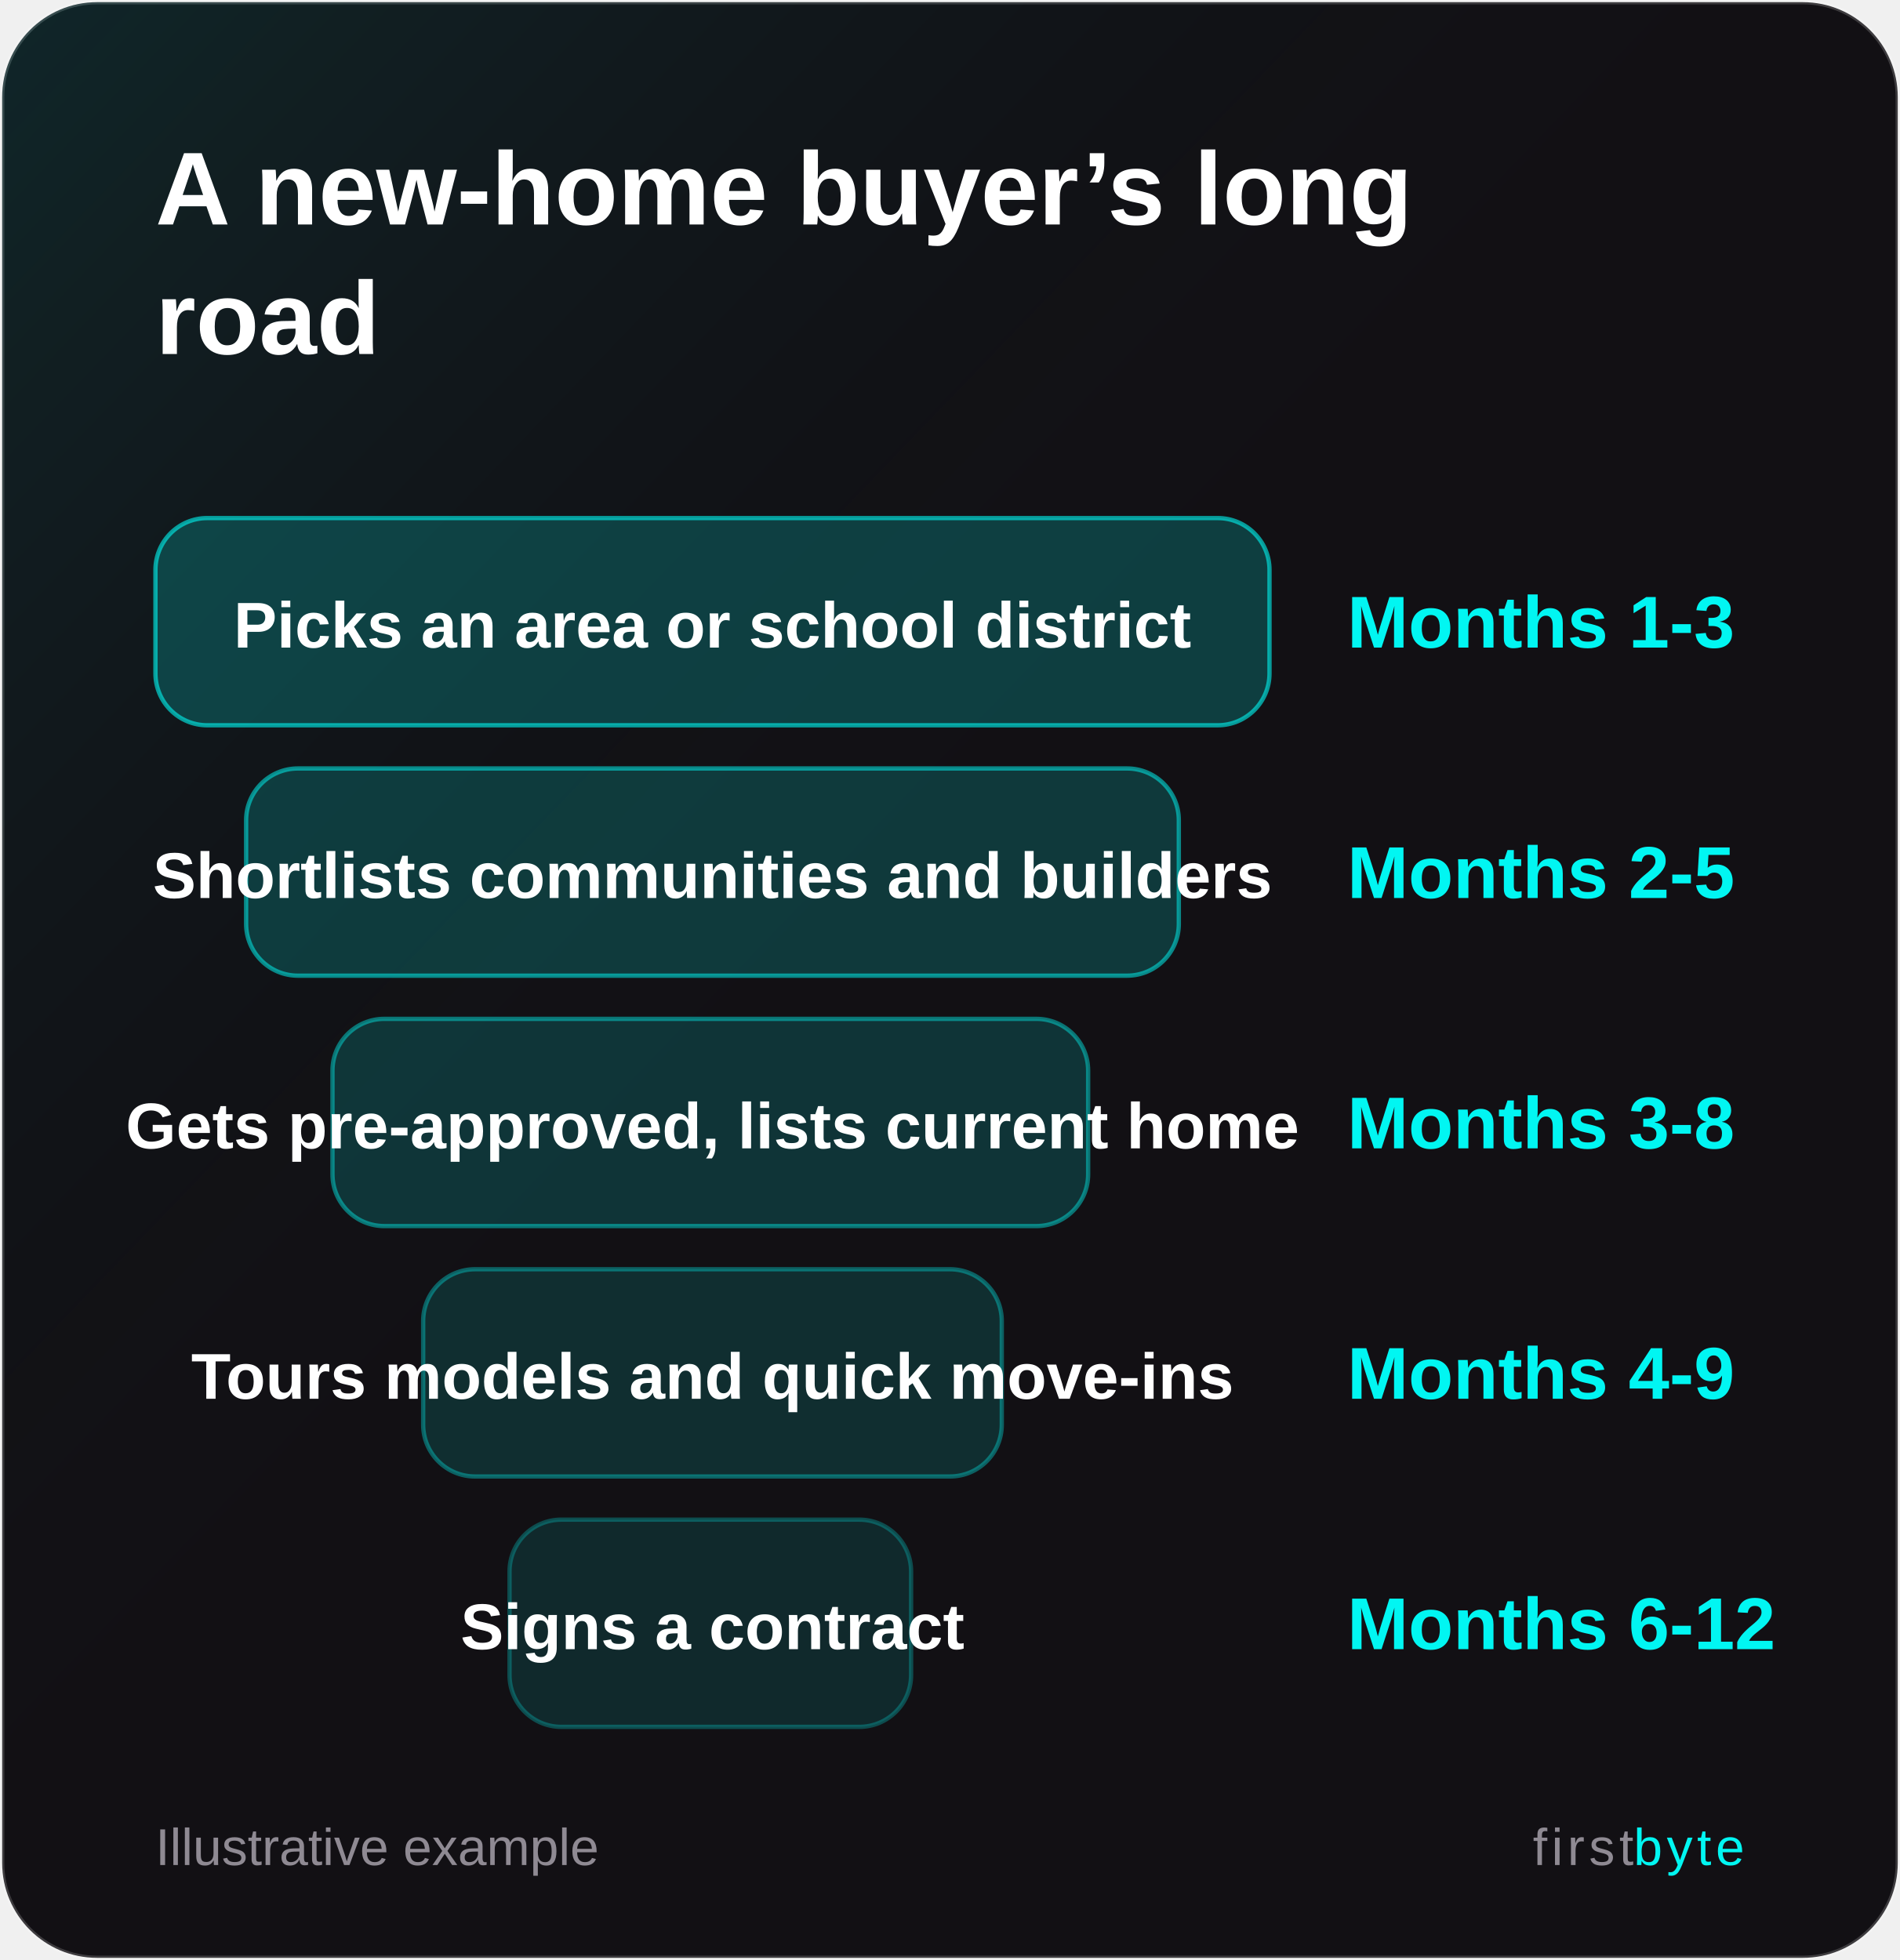
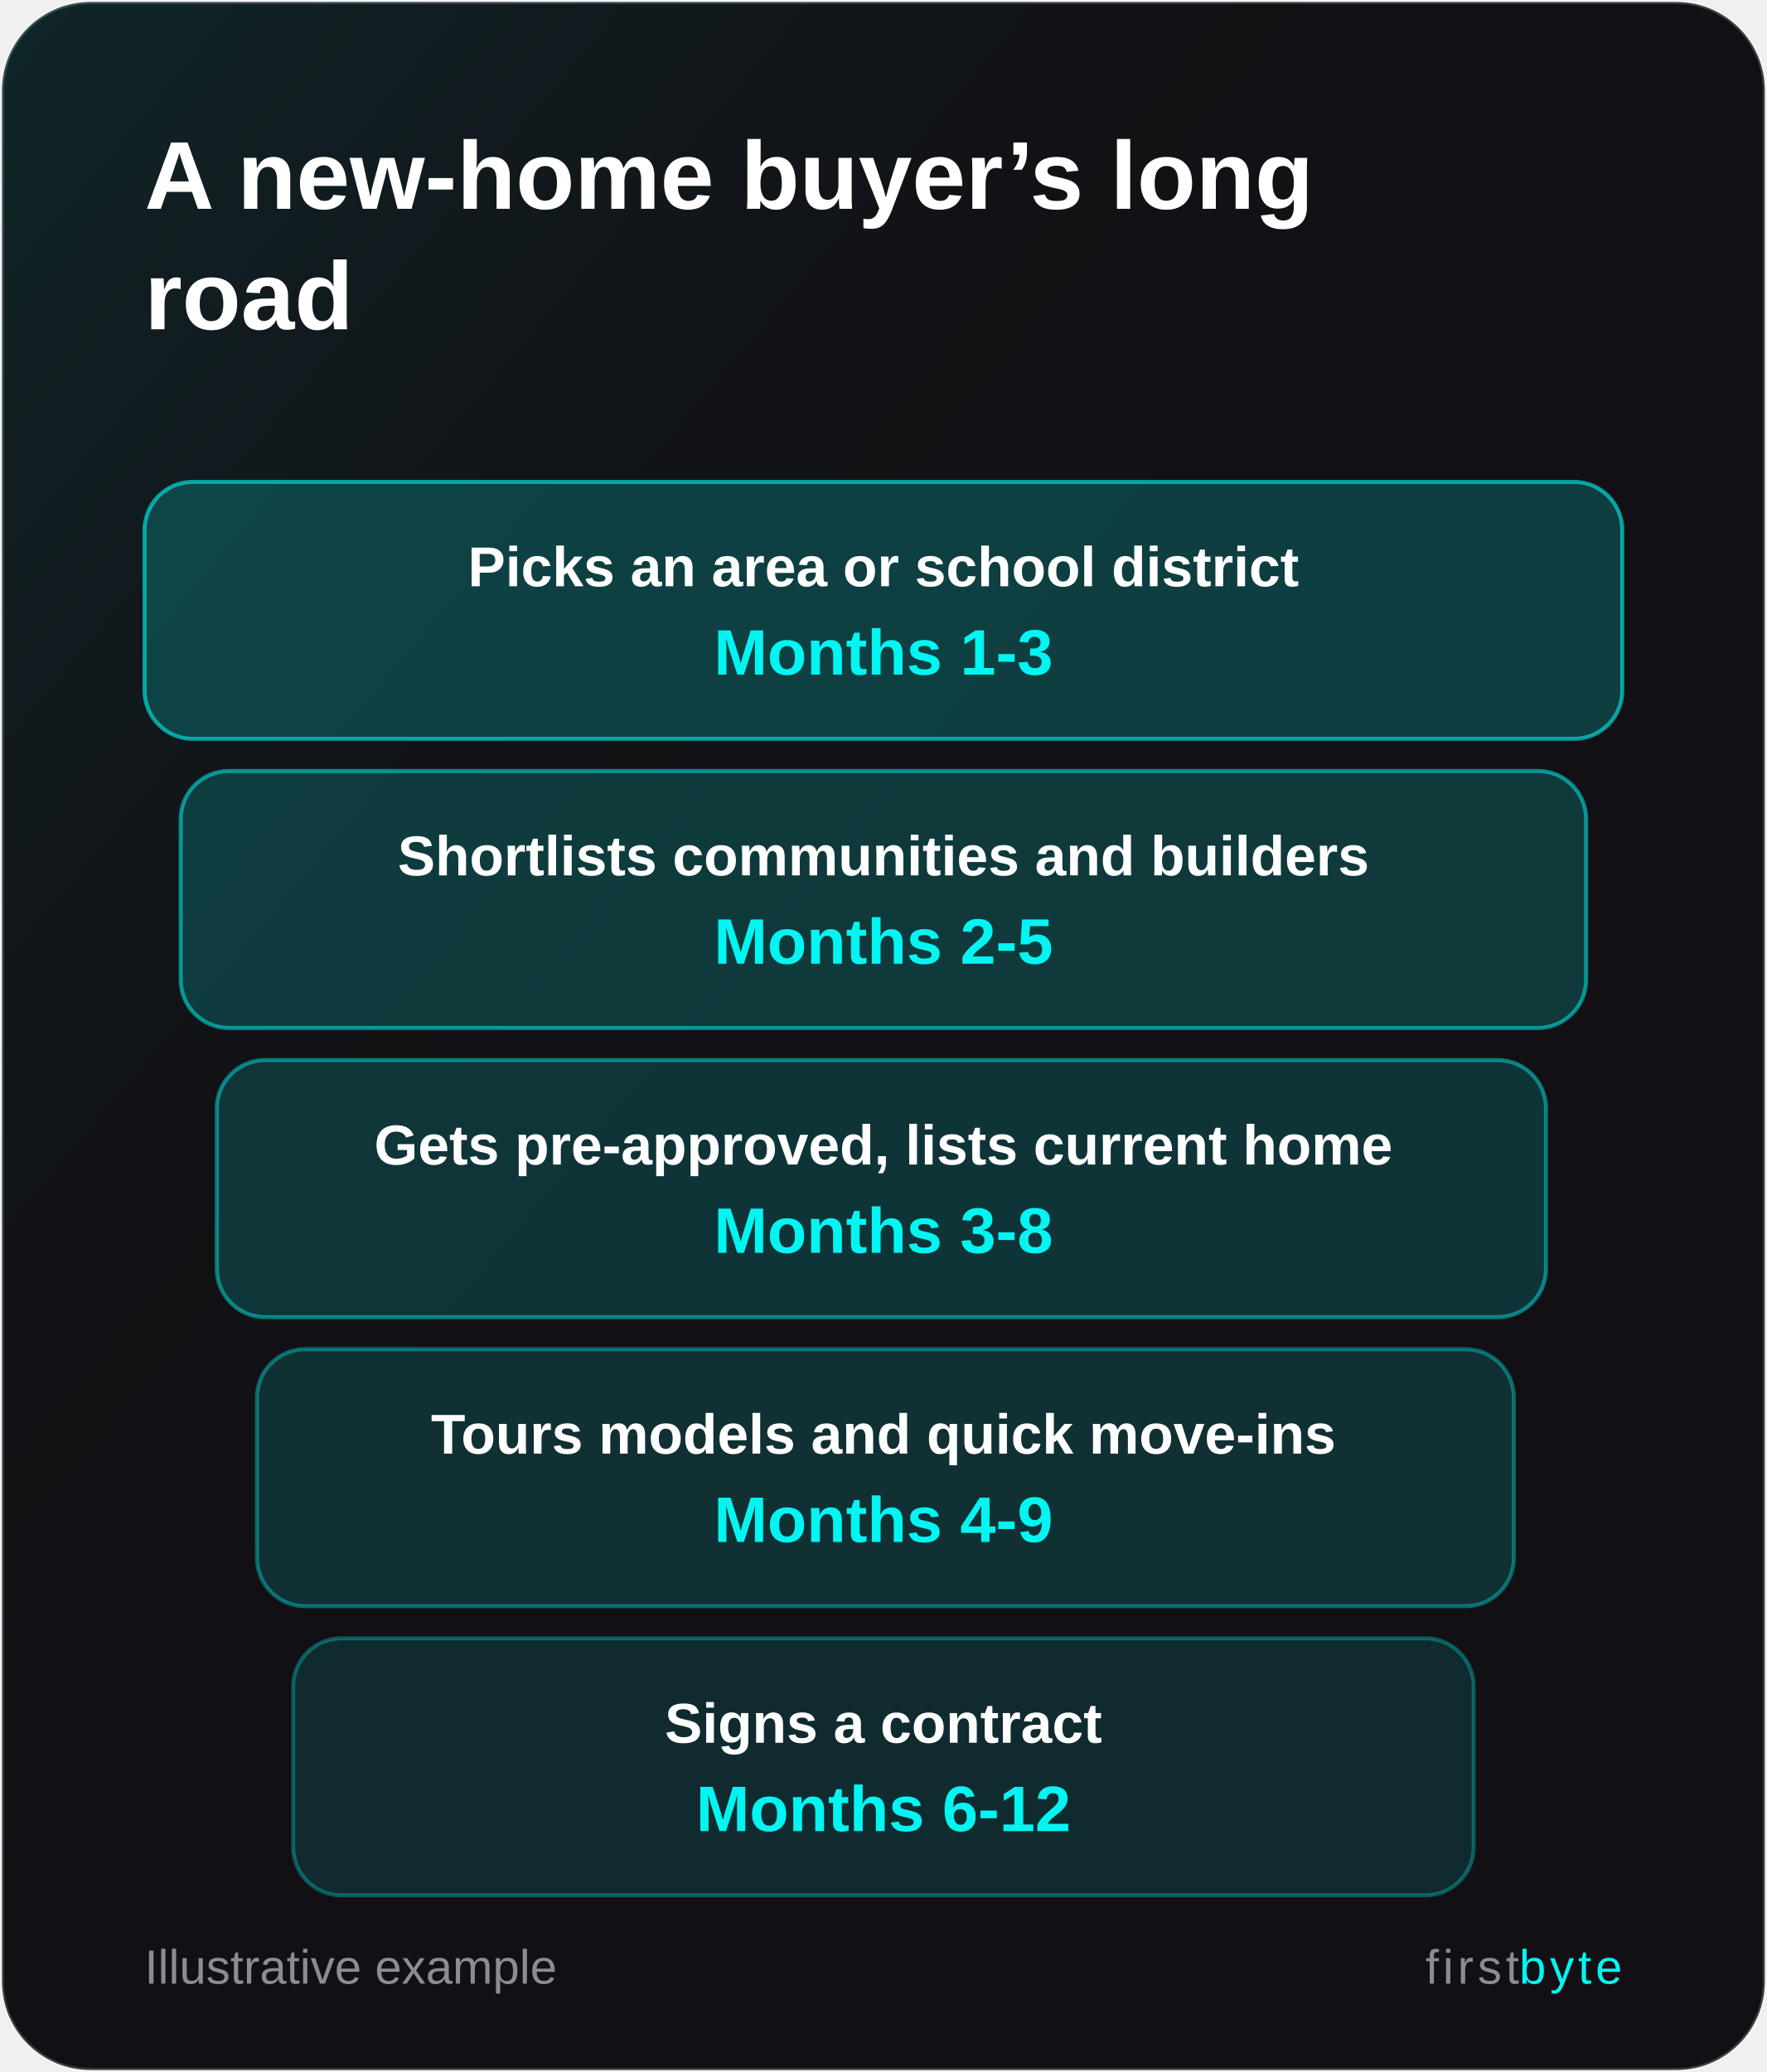
- <svg xmlns="http://www.w3.org/2000/svg" viewBox="0 0 440 454" width="440" height="454" role="img" aria-labelledby="t592147">
+ <svg xmlns="http://www.w3.org/2000/svg" viewBox="0 0 440 516" width="440" height="516" role="img" aria-labelledby="t633361">
  <defs>
-     <linearGradient id="g592147" x1="0" y1="0" x2="1" y2="1">
+     <linearGradient id="g633361" x1="0" y1="0" x2="1" y2="1">
      <stop offset="0" stop-color="#01f6f2" stop-opacity=".10" />
      <stop offset=".5" stop-color="#121014" stop-opacity="0" />
    </linearGradient>
-     <linearGradient id="bar592147" x1="0" y1="0" x2="1" y2="0">
+     <linearGradient id="bar633361" x1="0" y1="0" x2="1" y2="0">
      <stop offset="0" stop-color="#01f6f2" />
      <stop offset="1" stop-color="#3ad7ff" />
    </linearGradient>
  </defs>
-   <rect x=".5" y=".5" width="439" height="453" rx="22" fill="#121014" stroke="rgba(255,255,255,.18)" />
-   <rect x=".5" y=".5" width="439" height="453" rx="22" fill="url(#g592147)" />
+   <rect x=".5" y=".5" width="439" height="515" rx="22" fill="#121014" stroke="rgba(255,255,255,.18)" />
+   <rect x=".5" y=".5" width="439" height="515" rx="22" fill="url(#g633361)" />
  <text x="36" y="52" fill="#ffffff" font-family="'Funnel Display', Figtree, 'Helvetica Neue', Arial, sans-serif" font-size="24" font-weight="600">
    <tspan x="36" dy="0">A new-home buyer’s long</tspan>
    <tspan x="36" dy="30">road</tspan>
  </text>
-   <rect x="36" y="120" width="258" height="48" rx="12" fill="#01f6f2" fill-opacity="0.20" stroke="#01f6f2" stroke-opacity="0.60" />
-   <text x="165" y="150" text-anchor="middle" fill="#ffffff" font-family="Figtree, 'Helvetica Neue', Arial, sans-serif" font-size="15" font-weight="600">Picks an area or school district</text>
-   <text x="312" y="150" fill="#01f6f2" font-family="'Funnel Display', Figtree, 'Helvetica Neue', Arial, sans-serif" font-size="17" font-weight="600">Months 1-3</text>
-   <rect x="57" y="178" width="216" height="48" rx="12" fill="#01f6f2" fill-opacity="0.18" stroke="#01f6f2" stroke-opacity="0.52" />
-   <text x="165" y="208" text-anchor="middle" fill="#ffffff" font-family="Figtree, 'Helvetica Neue', Arial, sans-serif" font-size="15" font-weight="600">Shortlists communities and builders</text>
-   <text x="312" y="208" fill="#01f6f2" font-family="'Funnel Display', Figtree, 'Helvetica Neue', Arial, sans-serif" font-size="17" font-weight="600">Months 2-5</text>
-   <rect x="77" y="236" width="175" height="48" rx="12" fill="#01f6f2" fill-opacity="0.16" stroke="#01f6f2" stroke-opacity="0.43" />
-   <text x="165" y="266" text-anchor="middle" fill="#ffffff" font-family="Figtree, 'Helvetica Neue', Arial, sans-serif" font-size="15" font-weight="600">Gets pre-approved, lists current home</text>
-   <text x="312" y="266" fill="#01f6f2" font-family="'Funnel Display', Figtree, 'Helvetica Neue', Arial, sans-serif" font-size="17" font-weight="600">Months 3-8</text>
-   <rect x="98" y="294" width="134" height="48" rx="12" fill="#01f6f2" fill-opacity="0.13" stroke="#01f6f2" stroke-opacity="0.35" />
-   <text x="165" y="324" text-anchor="middle" fill="#ffffff" font-family="Figtree, 'Helvetica Neue', Arial, sans-serif" font-size="15" font-weight="600">Tours models and quick move-ins</text>
-   <text x="312" y="324" fill="#01f6f2" font-family="'Funnel Display', Figtree, 'Helvetica Neue', Arial, sans-serif" font-size="17" font-weight="600">Months 4-9</text>
-   <rect x="118" y="352" width="93" height="48" rx="12" fill="#01f6f2" fill-opacity="0.11" stroke="#01f6f2" stroke-opacity="0.26" />
-   <text x="165" y="382" text-anchor="middle" fill="#ffffff" font-family="Figtree, 'Helvetica Neue', Arial, sans-serif" font-size="15" font-weight="600">Signs a contract</text>
-   <text x="312" y="382" fill="#01f6f2" font-family="'Funnel Display', Figtree, 'Helvetica Neue', Arial, sans-serif" font-size="17" font-weight="600">Months 6-12</text>
-   <text x="36" y="432" fill="#8f8a93" font-family="Figtree, 'Helvetica Neue', Arial, sans-serif" font-size="12">
+   <rect x="36" y="120" width="368" height="64" rx="12" fill="#01f6f2" fill-opacity="0.20" stroke="#01f6f2" stroke-opacity="0.60" />
+   <text x="220" y="146" text-anchor="middle" fill="#ffffff" font-family="Figtree, 'Helvetica Neue', Arial, sans-serif" font-size="14" font-weight="600">
+     <tspan x="220" dy="0">Picks an area or school district</tspan>
+   </text>
+   <text x="220" y="168" text-anchor="middle" fill="#01f6f2" font-family="'Funnel Display', Figtree, 'Helvetica Neue', Arial, sans-serif" font-size="16" font-weight="600">Months 1-3</text>
+   <rect x="45" y="192" width="350" height="64" rx="12" fill="#01f6f2" fill-opacity="0.18" stroke="#01f6f2" stroke-opacity="0.53" />
+   <text x="220" y="218" text-anchor="middle" fill="#ffffff" font-family="Figtree, 'Helvetica Neue', Arial, sans-serif" font-size="14" font-weight="600">
+     <tspan x="220" dy="0">Shortlists communities and builders</tspan>
+   </text>
+   <text x="220" y="240" text-anchor="middle" fill="#01f6f2" font-family="'Funnel Display', Figtree, 'Helvetica Neue', Arial, sans-serif" font-size="16" font-weight="600">Months 2-5</text>
+   <rect x="54" y="264" width="331" height="64" rx="12" fill="#01f6f2" fill-opacity="0.16" stroke="#01f6f2" stroke-opacity="0.46" />
+   <text x="220" y="290" text-anchor="middle" fill="#ffffff" font-family="Figtree, 'Helvetica Neue', Arial, sans-serif" font-size="14" font-weight="600">
+     <tspan x="220" dy="0">Gets pre-approved, lists current home</tspan>
+   </text>
+   <text x="220" y="312" text-anchor="middle" fill="#01f6f2" font-family="'Funnel Display', Figtree, 'Helvetica Neue', Arial, sans-serif" font-size="16" font-weight="600">Months 3-8</text>
+   <rect x="64" y="336" width="313" height="64" rx="12" fill="#01f6f2" fill-opacity="0.14" stroke="#01f6f2" stroke-opacity="0.38" />
+   <text x="220" y="362" text-anchor="middle" fill="#ffffff" font-family="Figtree, 'Helvetica Neue', Arial, sans-serif" font-size="14" font-weight="600">
+     <tspan x="220" dy="0">Tours models and quick move-ins</tspan>
+   </text>
+   <text x="220" y="384" text-anchor="middle" fill="#01f6f2" font-family="'Funnel Display', Figtree, 'Helvetica Neue', Arial, sans-serif" font-size="16" font-weight="600">Months 4-9</text>
+   <rect x="73" y="408" width="294" height="64" rx="12" fill="#01f6f2" fill-opacity="0.12" stroke="#01f6f2" stroke-opacity="0.31" />
+   <text x="220" y="434" text-anchor="middle" fill="#ffffff" font-family="Figtree, 'Helvetica Neue', Arial, sans-serif" font-size="14" font-weight="600">
+     <tspan x="220" dy="0">Signs a contract</tspan>
+   </text>
+   <text x="220" y="456" text-anchor="middle" fill="#01f6f2" font-family="'Funnel Display', Figtree, 'Helvetica Neue', Arial, sans-serif" font-size="16" font-weight="600">Months 6-12</text>
+   <text x="36" y="494" fill="#8f8a93" font-family="Figtree, 'Helvetica Neue', Arial, sans-serif" font-size="12">
    <tspan x="36" dy="0">Illustrative example</tspan>
  </text>
-   <text x="404" y="432" text-anchor="end" fill="#8f8a93" font-family="'Funnel Display', Figtree, 'Helvetica Neue', Arial, sans-serif" font-size="12" letter-spacing="1">first<tspan fill="#01f6f2">byte</tspan>
+   <text x="404" y="494" text-anchor="end" fill="#8f8a93" font-family="'Funnel Display', Figtree, 'Helvetica Neue', Arial, sans-serif" font-size="12" letter-spacing="1">first<tspan fill="#01f6f2">byte</tspan>
  </text>
</svg>
